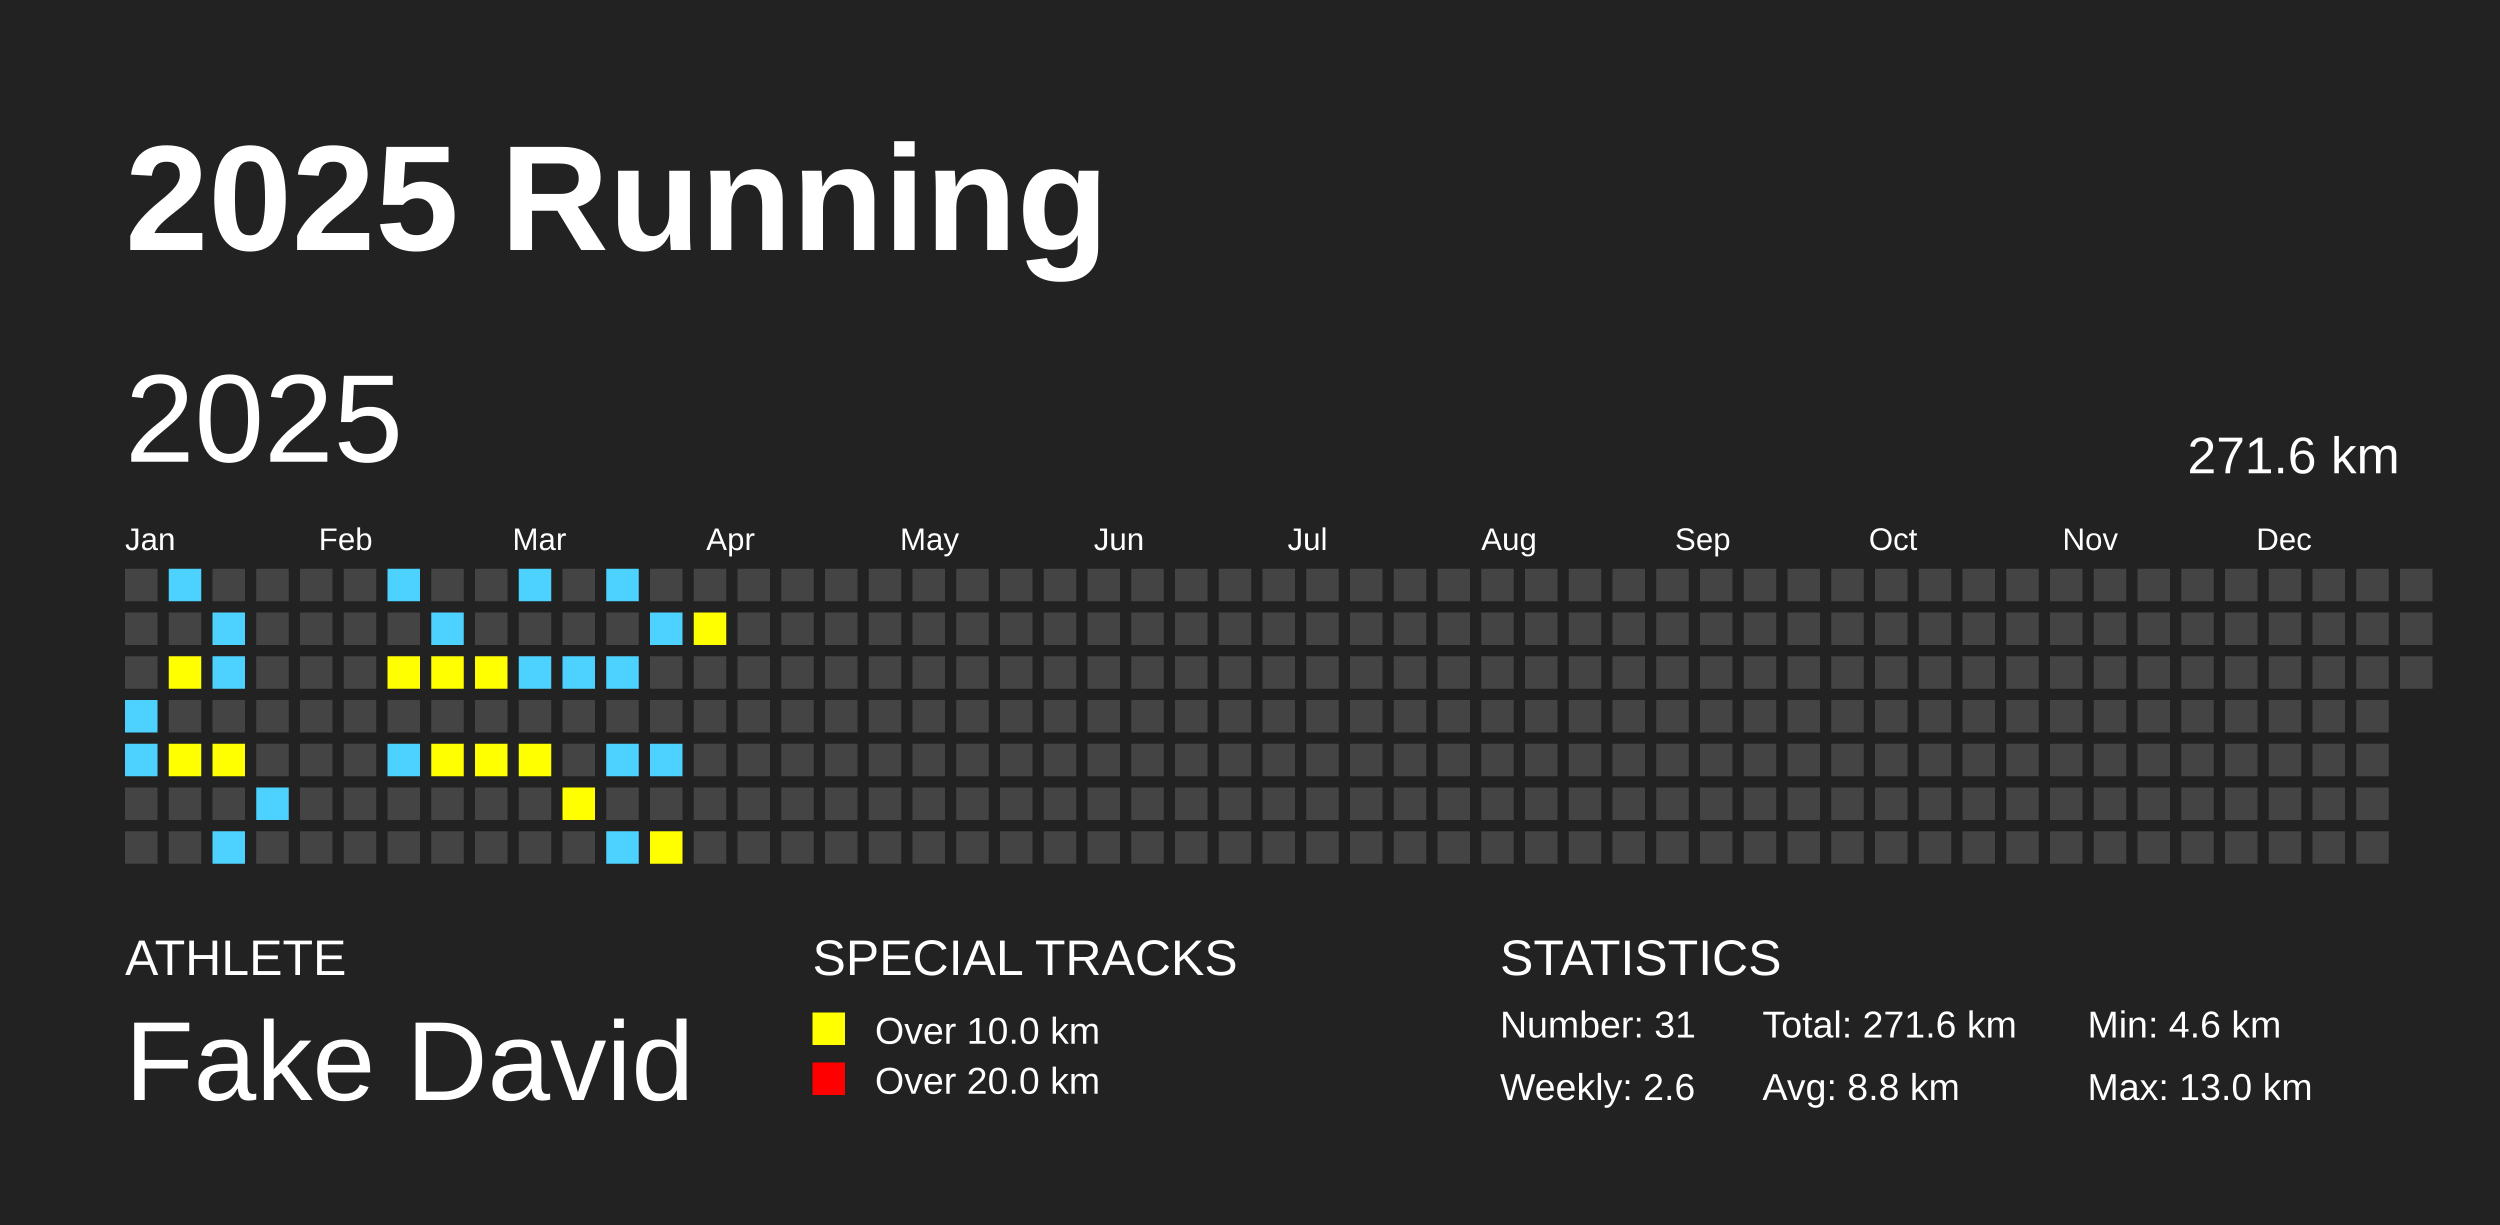
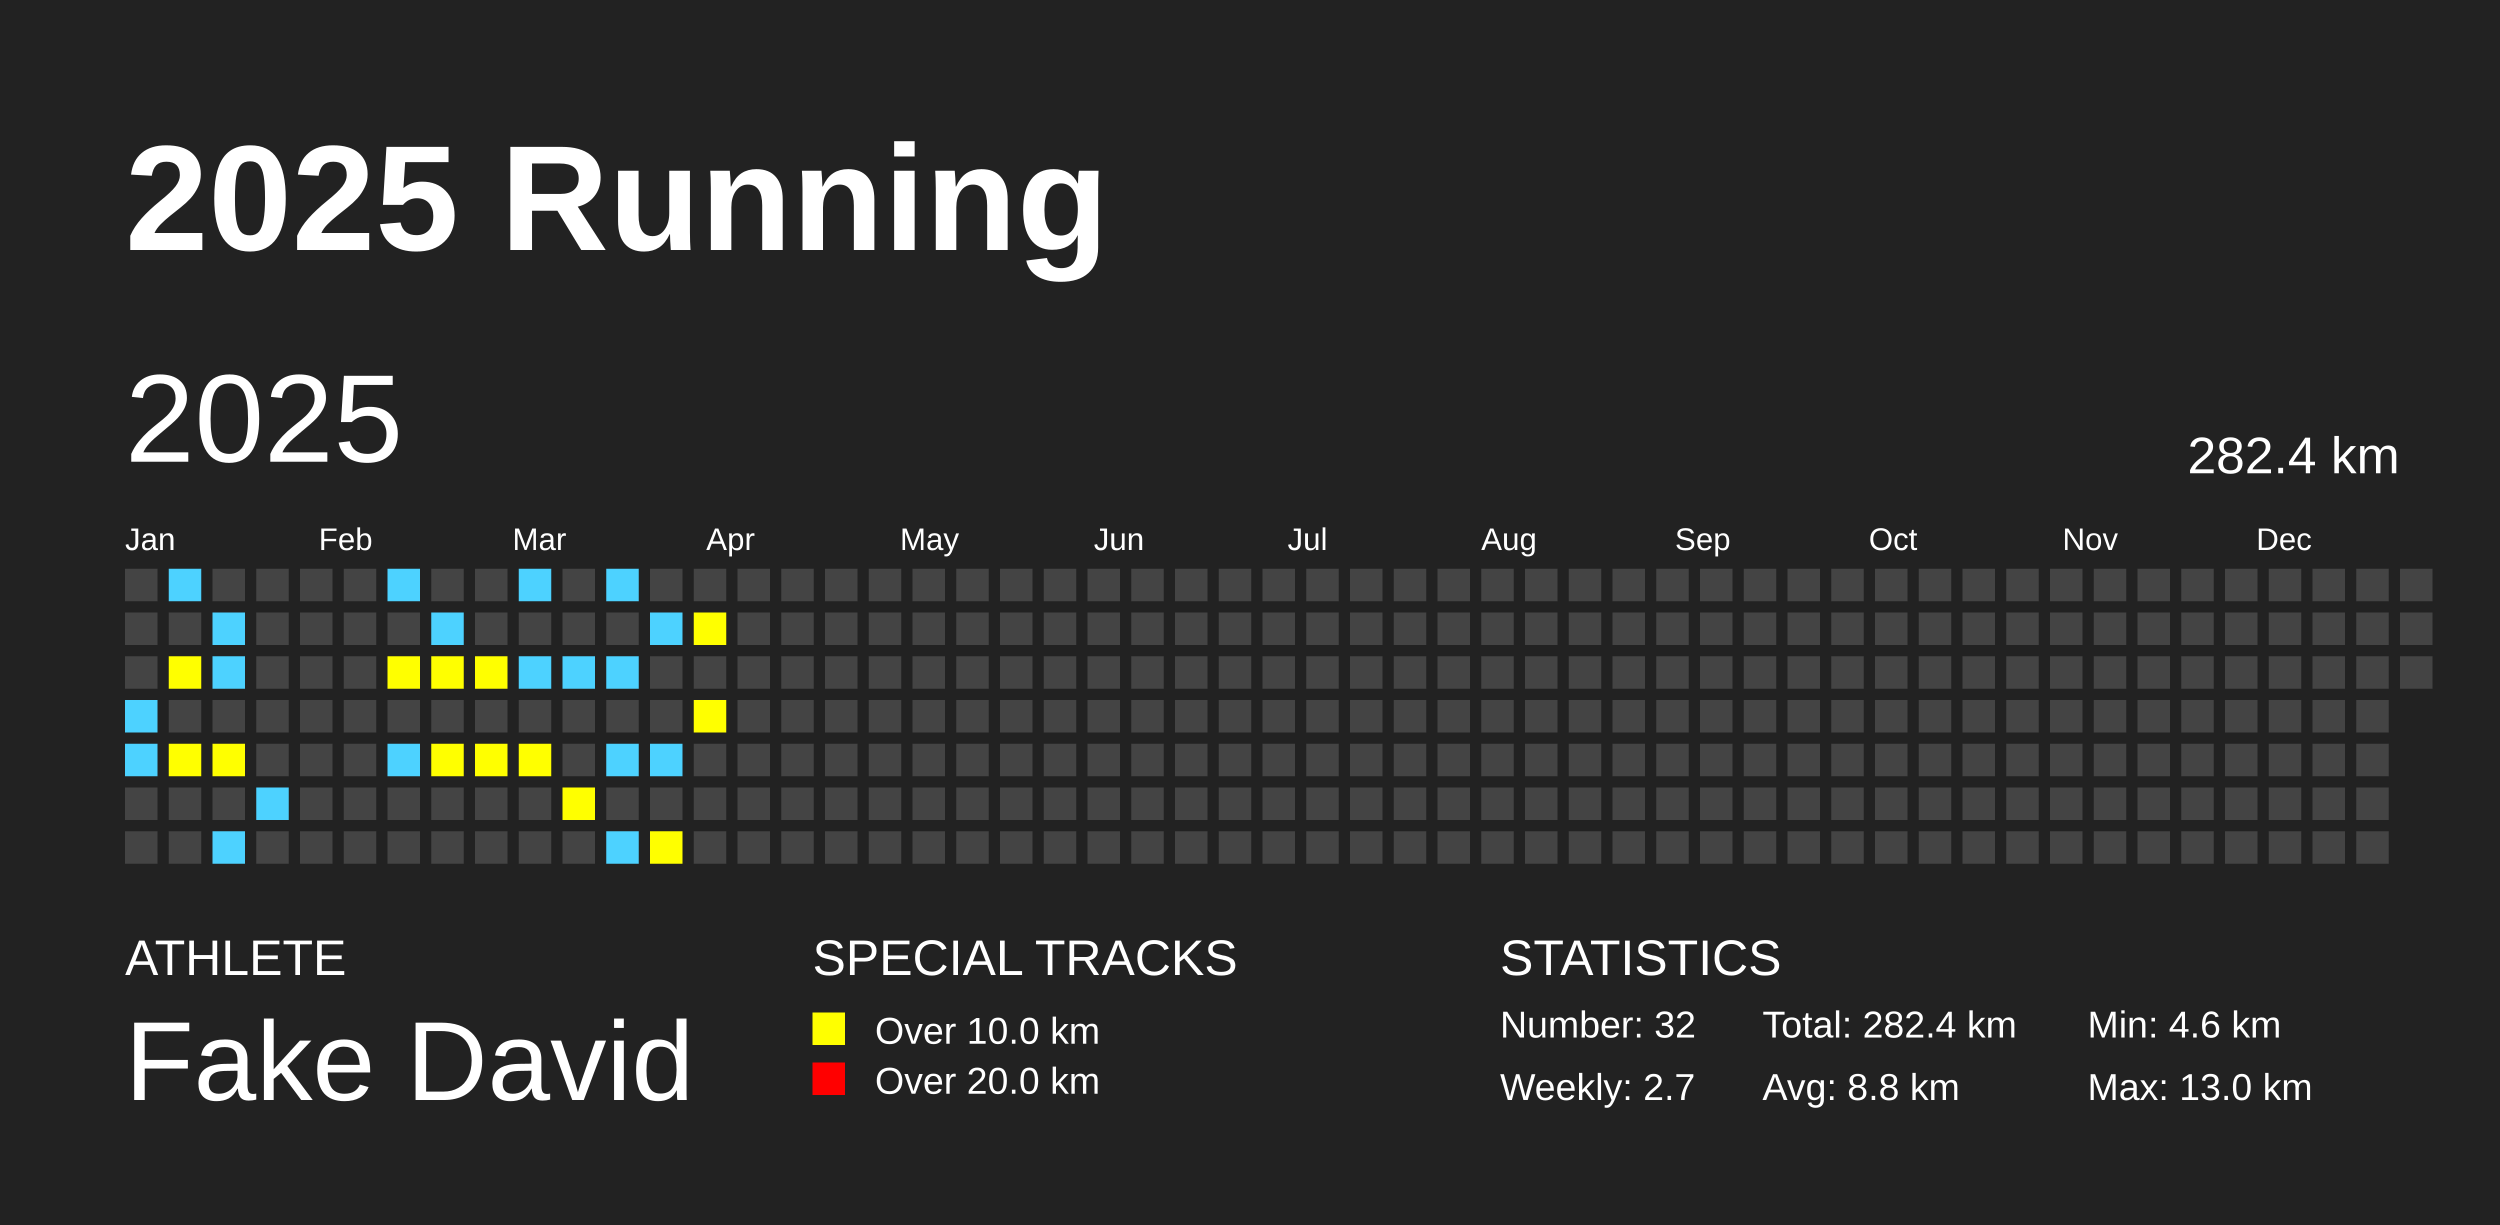
<svg xmlns="http://www.w3.org/2000/svg" baseProfile="full" height="98mm" version="1.1" viewBox="0,0,200,98" width="200mm">
  <defs />
  <rect fill="#222222" height="98" width="200" x="0" y="0" />
  <text fill="#FFFFFF" style="font-size:12px; font-family:Arial; font-weight:bold;" x="10" y="20">2025 Running</text>
  <text fill="#FFFFFF" style="font-size:4px; font-family:Arial" x="10" y="78">ATHLETE</text>
  <text fill="#FFFFFF" style="font-size:9px; font-family:Arial" x="10" y="88">Fake David</text>
  <text fill="#FFFFFF" style="font-size:4px; font-family:Arial" x="65" y="78">SPECIAL TRACKS</text>
  <rect fill="yellow" height="2.6" width="2.6" x="65" y="81" />
  <text fill="#FFFFFF" style="font-size:3px; font-family:Arial" x="70" y="83.5">Over 10.0 km</text>
  <rect fill="red" height="2.6" width="2.6" x="65" y="85" />
  <text fill="#FFFFFF" style="font-size:3px; font-family:Arial" x="70" y="87.5">Over 20.0 km</text>
  <text fill="#FFFFFF" style="font-size:4px; font-family:Arial" x="120" y="78">STATISTICS</text>
-   <text fill="#FFFFFF" style="font-size:3px; font-family:Arial" x="120" y="83">Number: 31</text>
-   <text fill="#FFFFFF" style="font-size:3px; font-family:Arial" x="120" y="88">Weekly: 2.6</text>
-   <text fill="#FFFFFF" style="font-size:3px; font-family:Arial" x="141" y="83">Total: 271.6 km</text>
+   <text fill="#FFFFFF" style="font-size:3px; font-family:Arial" x="120" y="83">Number: 32</text>
+   <text fill="#FFFFFF" style="font-size:3px; font-family:Arial" x="120" y="88">Weekly: 2.7</text>
+   <text fill="#FFFFFF" style="font-size:3px; font-family:Arial" x="141" y="83">Total: 282.4 km</text>
  <text fill="#FFFFFF" style="font-size:3px; font-family:Arial" x="141" y="88">Avg: 8.8 km</text>
  <text fill="#FFFFFF" style="font-size:3px; font-family:Arial" x="167" y="83">Min: 4.6 km</text>
  <text fill="#FFFFFF" style="font-size:3px; font-family:Arial" x="167" y="88">Max: 13.0 km</text>
  <text dominant-baseline="hanging" fill="#FFFFFF" style="font-size:10.0px; font-family:Arial;" x="10" y="30">2025</text>
-   <text dominant-baseline="hanging" fill="#FFFFFF" style="font-size:4.125px; font-family:Arial;" x="175" y="35">271.6 km</text>
+   <text dominant-baseline="hanging" fill="#FFFFFF" style="font-size:4.125px; font-family:Arial;" x="175" y="35">282.4 km</text>
  <text fill="#FFFFFF" style="font-size:2.5px; font-family:Arial" x="10.0" y="44">Jan</text>
  <text fill="#FFFFFF" style="font-size:2.5px; font-family:Arial" x="25.5" y="44">Feb</text>
  <text fill="#FFFFFF" style="font-size:2.5px; font-family:Arial" x="41.0" y="44">Mar</text>
  <text fill="#FFFFFF" style="font-size:2.5px; font-family:Arial" x="56.5" y="44">Apr</text>
  <text fill="#FFFFFF" style="font-size:2.5px; font-family:Arial" x="72.0" y="44">May</text>
  <text fill="#FFFFFF" style="font-size:2.5px; font-family:Arial" x="87.5" y="44">Jun</text>
  <text fill="#FFFFFF" style="font-size:2.5px; font-family:Arial" x="103.0" y="44">Jul</text>
  <text fill="#FFFFFF" style="font-size:2.5px; font-family:Arial" x="118.5" y="44">Aug</text>
  <text fill="#FFFFFF" style="font-size:2.5px; font-family:Arial" x="134.0" y="44">Sep</text>
  <text fill="#FFFFFF" style="font-size:2.5px; font-family:Arial" x="149.5" y="44">Oct</text>
  <text fill="#FFFFFF" style="font-size:2.5px; font-family:Arial" x="165.0" y="44">Nov</text>
  <text fill="#FFFFFF" style="font-size:2.5px; font-family:Arial" x="180.5" y="44">Dec</text>
  <rect fill="#444444" height="2.6" width="2.6" x="10.0" y="45.5" />
  <rect fill="#444444" height="2.6" width="2.6" x="10.0" y="49.0" />
  <rect fill="#444444" height="2.6" width="2.6" x="10.0" y="52.5" />
  <rect fill="#4DD2FF" height="2.6" width="2.6" x="10.0" y="56.0" />
  <rect fill="#4DD2FF" height="2.6" width="2.6" x="10.0" y="59.5" />
  <rect fill="#444444" height="2.6" width="2.6" x="10.0" y="63.0" />
  <rect fill="#444444" height="2.6" width="2.6" x="10.0" y="66.5" />
  <rect fill="#4DD2FF" height="2.6" width="2.6" x="13.5" y="45.5" />
  <rect fill="#444444" height="2.6" width="2.6" x="13.5" y="49.0" />
  <rect fill="yellow" height="2.6" width="2.6" x="13.5" y="52.5" />
  <rect fill="#444444" height="2.6" width="2.6" x="13.5" y="56.0" />
  <rect fill="yellow" height="2.6" width="2.6" x="13.5" y="59.5" />
  <rect fill="#444444" height="2.6" width="2.6" x="13.5" y="63.0" />
  <rect fill="#444444" height="2.6" width="2.6" x="13.5" y="66.5" />
  <rect fill="#444444" height="2.6" width="2.6" x="17.0" y="45.5" />
  <rect fill="#4DD2FF" height="2.6" width="2.6" x="17.0" y="49.0" />
  <rect fill="#4DD2FF" height="2.6" width="2.6" x="17.0" y="52.5" />
  <rect fill="#444444" height="2.6" width="2.6" x="17.0" y="56.0" />
  <rect fill="yellow" height="2.6" width="2.6" x="17.0" y="59.5" />
  <rect fill="#444444" height="2.6" width="2.6" x="17.0" y="63.0" />
  <rect fill="#4DD2FF" height="2.6" width="2.6" x="17.0" y="66.5" />
  <rect fill="#444444" height="2.6" width="2.6" x="20.5" y="45.5" />
  <rect fill="#444444" height="2.6" width="2.6" x="20.5" y="49.0" />
  <rect fill="#444444" height="2.6" width="2.6" x="20.5" y="52.5" />
  <rect fill="#444444" height="2.6" width="2.6" x="20.5" y="56.0" />
  <rect fill="#444444" height="2.6" width="2.6" x="20.5" y="59.5" />
  <rect fill="#4DD2FF" height="2.6" width="2.6" x="20.5" y="63.0" />
  <rect fill="#444444" height="2.6" width="2.6" x="20.5" y="66.5" />
  <rect fill="#444444" height="2.6" width="2.6" x="24.0" y="45.5" />
  <rect fill="#444444" height="2.6" width="2.6" x="24.0" y="49.0" />
  <rect fill="#444444" height="2.6" width="2.6" x="24.0" y="52.5" />
  <rect fill="#444444" height="2.6" width="2.6" x="24.0" y="56.0" />
  <rect fill="#444444" height="2.6" width="2.6" x="24.0" y="59.5" />
  <rect fill="#444444" height="2.6" width="2.6" x="24.0" y="63.0" />
  <rect fill="#444444" height="2.6" width="2.6" x="24.0" y="66.5" />
  <rect fill="#444444" height="2.6" width="2.6" x="27.5" y="45.5" />
  <rect fill="#444444" height="2.6" width="2.6" x="27.5" y="49.0" />
  <rect fill="#444444" height="2.6" width="2.6" x="27.5" y="52.5" />
  <rect fill="#444444" height="2.6" width="2.6" x="27.5" y="56.0" />
  <rect fill="#444444" height="2.6" width="2.6" x="27.5" y="59.5" />
  <rect fill="#444444" height="2.6" width="2.6" x="27.5" y="63.0" />
  <rect fill="#444444" height="2.6" width="2.6" x="27.5" y="66.5" />
  <rect fill="#4DD2FF" height="2.6" width="2.6" x="31.0" y="45.5" />
  <rect fill="#444444" height="2.6" width="2.6" x="31.0" y="49.0" />
  <rect fill="yellow" height="2.6" width="2.6" x="31.0" y="52.5" />
  <rect fill="#444444" height="2.6" width="2.6" x="31.0" y="56.0" />
  <rect fill="#4DD2FF" height="2.6" width="2.6" x="31.0" y="59.5" />
  <rect fill="#444444" height="2.6" width="2.6" x="31.0" y="63.0" />
  <rect fill="#444444" height="2.6" width="2.6" x="31.0" y="66.5" />
  <rect fill="#444444" height="2.6" width="2.6" x="34.5" y="45.5" />
  <rect fill="#4DD2FF" height="2.6" width="2.6" x="34.5" y="49.0" />
  <rect fill="yellow" height="2.6" width="2.6" x="34.5" y="52.5" />
  <rect fill="#444444" height="2.6" width="2.6" x="34.5" y="56.0" />
  <rect fill="yellow" height="2.6" width="2.6" x="34.5" y="59.5" />
  <rect fill="#444444" height="2.6" width="2.6" x="34.5" y="63.0" />
  <rect fill="#444444" height="2.6" width="2.6" x="34.5" y="66.5" />
  <rect fill="#444444" height="2.6" width="2.6" x="38.0" y="45.5" />
  <rect fill="#444444" height="2.6" width="2.6" x="38.0" y="49.0" />
  <rect fill="yellow" height="2.6" width="2.6" x="38.0" y="52.5" />
  <rect fill="#444444" height="2.6" width="2.6" x="38.0" y="56.0" />
  <rect fill="yellow" height="2.6" width="2.6" x="38.0" y="59.5" />
  <rect fill="#444444" height="2.6" width="2.6" x="38.0" y="63.0" />
  <rect fill="#444444" height="2.6" width="2.6" x="38.0" y="66.5" />
  <rect fill="#4DD2FF" height="2.6" width="2.6" x="41.5" y="45.5" />
  <rect fill="#444444" height="2.6" width="2.6" x="41.5" y="49.0" />
  <rect fill="#4DD2FF" height="2.6" width="2.6" x="41.5" y="52.5" />
  <rect fill="#444444" height="2.6" width="2.6" x="41.5" y="56.0" />
  <rect fill="yellow" height="2.6" width="2.6" x="41.5" y="59.5" />
  <rect fill="#444444" height="2.6" width="2.6" x="41.5" y="63.0" />
  <rect fill="#444444" height="2.6" width="2.6" x="41.5" y="66.5" />
  <rect fill="#444444" height="2.6" width="2.6" x="45.0" y="45.5" />
  <rect fill="#444444" height="2.6" width="2.6" x="45.0" y="49.0" />
  <rect fill="#4DD2FF" height="2.6" width="2.6" x="45.0" y="52.5" />
  <rect fill="#444444" height="2.6" width="2.6" x="45.0" y="56.0" />
  <rect fill="#444444" height="2.6" width="2.6" x="45.0" y="59.5" />
  <rect fill="yellow" height="2.6" width="2.6" x="45.0" y="63.0" />
  <rect fill="#444444" height="2.6" width="2.6" x="45.0" y="66.5" />
  <rect fill="#4DD2FF" height="2.6" width="2.6" x="48.5" y="45.5" />
  <rect fill="#444444" height="2.6" width="2.6" x="48.5" y="49.0" />
  <rect fill="#4DD2FF" height="2.6" width="2.6" x="48.5" y="52.5" />
  <rect fill="#444444" height="2.6" width="2.6" x="48.5" y="56.0" />
  <rect fill="#4DD2FF" height="2.6" width="2.6" x="48.5" y="59.5" />
  <rect fill="#444444" height="2.6" width="2.6" x="48.5" y="63.0" />
  <rect fill="#4DD2FF" height="2.6" width="2.6" x="48.5" y="66.5" />
  <rect fill="#444444" height="2.6" width="2.6" x="52.0" y="45.5" />
  <rect fill="#4DD2FF" height="2.6" width="2.6" x="52.0" y="49.0" />
  <rect fill="#444444" height="2.6" width="2.6" x="52.0" y="52.5" />
  <rect fill="#444444" height="2.6" width="2.6" x="52.0" y="56.0" />
  <rect fill="#4DD2FF" height="2.6" width="2.6" x="52.0" y="59.5" />
  <rect fill="#444444" height="2.6" width="2.6" x="52.0" y="63.0" />
  <rect fill="yellow" height="2.6" width="2.6" x="52.0" y="66.5" />
  <rect fill="#444444" height="2.6" width="2.6" x="55.5" y="45.5" />
  <rect fill="yellow" height="2.6" width="2.6" x="55.5" y="49.0" />
  <rect fill="#444444" height="2.6" width="2.6" x="55.5" y="52.5" />
-   <rect fill="#444444" height="2.6" width="2.6" x="55.5" y="56.0" />
+   <rect fill="yellow" height="2.6" width="2.6" x="55.5" y="56.0" />
  <rect fill="#444444" height="2.6" width="2.6" x="55.5" y="59.5" />
  <rect fill="#444444" height="2.6" width="2.6" x="55.5" y="63.0" />
  <rect fill="#444444" height="2.6" width="2.6" x="55.5" y="66.5" />
  <rect fill="#444444" height="2.6" width="2.6" x="59.0" y="45.5" />
  <rect fill="#444444" height="2.6" width="2.6" x="59.0" y="49.0" />
  <rect fill="#444444" height="2.6" width="2.6" x="59.0" y="52.5" />
  <rect fill="#444444" height="2.6" width="2.6" x="59.0" y="56.0" />
  <rect fill="#444444" height="2.6" width="2.6" x="59.0" y="59.5" />
  <rect fill="#444444" height="2.6" width="2.6" x="59.0" y="63.0" />
  <rect fill="#444444" height="2.6" width="2.6" x="59.0" y="66.5" />
  <rect fill="#444444" height="2.6" width="2.6" x="62.5" y="45.5" />
  <rect fill="#444444" height="2.6" width="2.6" x="62.5" y="49.0" />
  <rect fill="#444444" height="2.6" width="2.6" x="62.5" y="52.5" />
  <rect fill="#444444" height="2.6" width="2.6" x="62.5" y="56.0" />
  <rect fill="#444444" height="2.6" width="2.6" x="62.5" y="59.5" />
  <rect fill="#444444" height="2.6" width="2.6" x="62.5" y="63.0" />
  <rect fill="#444444" height="2.6" width="2.6" x="62.5" y="66.5" />
  <rect fill="#444444" height="2.6" width="2.6" x="66.0" y="45.5" />
  <rect fill="#444444" height="2.6" width="2.6" x="66.0" y="49.0" />
  <rect fill="#444444" height="2.6" width="2.6" x="66.0" y="52.5" />
  <rect fill="#444444" height="2.6" width="2.6" x="66.0" y="56.0" />
  <rect fill="#444444" height="2.6" width="2.6" x="66.0" y="59.5" />
  <rect fill="#444444" height="2.6" width="2.6" x="66.0" y="63.0" />
  <rect fill="#444444" height="2.6" width="2.6" x="66.0" y="66.5" />
  <rect fill="#444444" height="2.6" width="2.6" x="69.5" y="45.5" />
  <rect fill="#444444" height="2.6" width="2.6" x="69.5" y="49.0" />
  <rect fill="#444444" height="2.6" width="2.6" x="69.5" y="52.5" />
  <rect fill="#444444" height="2.6" width="2.6" x="69.5" y="56.0" />
  <rect fill="#444444" height="2.6" width="2.6" x="69.5" y="59.5" />
  <rect fill="#444444" height="2.6" width="2.6" x="69.5" y="63.0" />
  <rect fill="#444444" height="2.6" width="2.6" x="69.5" y="66.5" />
  <rect fill="#444444" height="2.6" width="2.6" x="73.0" y="45.5" />
  <rect fill="#444444" height="2.6" width="2.6" x="73.0" y="49.0" />
  <rect fill="#444444" height="2.6" width="2.6" x="73.0" y="52.5" />
  <rect fill="#444444" height="2.6" width="2.6" x="73.0" y="56.0" />
  <rect fill="#444444" height="2.6" width="2.6" x="73.0" y="59.5" />
  <rect fill="#444444" height="2.6" width="2.6" x="73.0" y="63.0" />
  <rect fill="#444444" height="2.6" width="2.6" x="73.0" y="66.5" />
  <rect fill="#444444" height="2.6" width="2.6" x="76.5" y="45.5" />
  <rect fill="#444444" height="2.6" width="2.6" x="76.5" y="49.0" />
  <rect fill="#444444" height="2.6" width="2.6" x="76.5" y="52.5" />
  <rect fill="#444444" height="2.6" width="2.6" x="76.5" y="56.0" />
  <rect fill="#444444" height="2.6" width="2.6" x="76.5" y="59.5" />
  <rect fill="#444444" height="2.6" width="2.6" x="76.5" y="63.0" />
  <rect fill="#444444" height="2.6" width="2.6" x="76.5" y="66.5" />
  <rect fill="#444444" height="2.6" width="2.6" x="80.0" y="45.5" />
  <rect fill="#444444" height="2.6" width="2.6" x="80.0" y="49.0" />
  <rect fill="#444444" height="2.6" width="2.6" x="80.0" y="52.5" />
  <rect fill="#444444" height="2.6" width="2.6" x="80.0" y="56.0" />
  <rect fill="#444444" height="2.6" width="2.6" x="80.0" y="59.5" />
  <rect fill="#444444" height="2.6" width="2.6" x="80.0" y="63.0" />
  <rect fill="#444444" height="2.6" width="2.6" x="80.0" y="66.5" />
  <rect fill="#444444" height="2.6" width="2.6" x="83.5" y="45.5" />
  <rect fill="#444444" height="2.6" width="2.6" x="83.5" y="49.0" />
  <rect fill="#444444" height="2.6" width="2.6" x="83.5" y="52.5" />
  <rect fill="#444444" height="2.6" width="2.6" x="83.5" y="56.0" />
  <rect fill="#444444" height="2.6" width="2.6" x="83.5" y="59.5" />
  <rect fill="#444444" height="2.6" width="2.6" x="83.5" y="63.0" />
  <rect fill="#444444" height="2.6" width="2.6" x="83.5" y="66.5" />
  <rect fill="#444444" height="2.6" width="2.6" x="87.0" y="45.5" />
  <rect fill="#444444" height="2.6" width="2.6" x="87.0" y="49.0" />
  <rect fill="#444444" height="2.6" width="2.6" x="87.0" y="52.5" />
  <rect fill="#444444" height="2.6" width="2.6" x="87.0" y="56.0" />
  <rect fill="#444444" height="2.6" width="2.6" x="87.0" y="59.5" />
  <rect fill="#444444" height="2.6" width="2.6" x="87.0" y="63.0" />
  <rect fill="#444444" height="2.6" width="2.6" x="87.0" y="66.5" />
  <rect fill="#444444" height="2.6" width="2.6" x="90.5" y="45.5" />
  <rect fill="#444444" height="2.6" width="2.6" x="90.5" y="49.0" />
  <rect fill="#444444" height="2.6" width="2.6" x="90.5" y="52.5" />
  <rect fill="#444444" height="2.6" width="2.6" x="90.5" y="56.0" />
  <rect fill="#444444" height="2.6" width="2.6" x="90.5" y="59.5" />
  <rect fill="#444444" height="2.6" width="2.6" x="90.5" y="63.0" />
  <rect fill="#444444" height="2.6" width="2.6" x="90.5" y="66.5" />
  <rect fill="#444444" height="2.6" width="2.6" x="94.0" y="45.5" />
  <rect fill="#444444" height="2.6" width="2.6" x="94.0" y="49.0" />
  <rect fill="#444444" height="2.6" width="2.6" x="94.0" y="52.5" />
  <rect fill="#444444" height="2.6" width="2.6" x="94.0" y="56.0" />
  <rect fill="#444444" height="2.6" width="2.6" x="94.0" y="59.5" />
  <rect fill="#444444" height="2.6" width="2.6" x="94.0" y="63.0" />
  <rect fill="#444444" height="2.6" width="2.6" x="94.0" y="66.5" />
  <rect fill="#444444" height="2.6" width="2.6" x="97.5" y="45.5" />
  <rect fill="#444444" height="2.6" width="2.6" x="97.5" y="49.0" />
  <rect fill="#444444" height="2.6" width="2.6" x="97.5" y="52.5" />
  <rect fill="#444444" height="2.6" width="2.6" x="97.5" y="56.0" />
  <rect fill="#444444" height="2.6" width="2.6" x="97.5" y="59.5" />
  <rect fill="#444444" height="2.6" width="2.6" x="97.5" y="63.0" />
  <rect fill="#444444" height="2.6" width="2.6" x="97.5" y="66.5" />
  <rect fill="#444444" height="2.6" width="2.6" x="101.0" y="45.5" />
  <rect fill="#444444" height="2.6" width="2.6" x="101.0" y="49.0" />
  <rect fill="#444444" height="2.6" width="2.6" x="101.0" y="52.5" />
  <rect fill="#444444" height="2.6" width="2.6" x="101.0" y="56.0" />
  <rect fill="#444444" height="2.6" width="2.6" x="101.0" y="59.5" />
  <rect fill="#444444" height="2.6" width="2.6" x="101.0" y="63.0" />
  <rect fill="#444444" height="2.6" width="2.6" x="101.0" y="66.5" />
  <rect fill="#444444" height="2.6" width="2.6" x="104.5" y="45.5" />
  <rect fill="#444444" height="2.6" width="2.6" x="104.5" y="49.0" />
  <rect fill="#444444" height="2.6" width="2.6" x="104.5" y="52.5" />
  <rect fill="#444444" height="2.6" width="2.6" x="104.5" y="56.0" />
  <rect fill="#444444" height="2.6" width="2.6" x="104.5" y="59.5" />
  <rect fill="#444444" height="2.6" width="2.6" x="104.5" y="63.0" />
  <rect fill="#444444" height="2.6" width="2.6" x="104.5" y="66.5" />
  <rect fill="#444444" height="2.6" width="2.6" x="108.0" y="45.5" />
  <rect fill="#444444" height="2.6" width="2.6" x="108.0" y="49.0" />
  <rect fill="#444444" height="2.6" width="2.6" x="108.0" y="52.5" />
  <rect fill="#444444" height="2.6" width="2.6" x="108.0" y="56.0" />
  <rect fill="#444444" height="2.6" width="2.6" x="108.0" y="59.5" />
  <rect fill="#444444" height="2.6" width="2.6" x="108.0" y="63.0" />
  <rect fill="#444444" height="2.6" width="2.6" x="108.0" y="66.5" />
  <rect fill="#444444" height="2.6" width="2.6" x="111.5" y="45.5" />
  <rect fill="#444444" height="2.6" width="2.6" x="111.5" y="49.0" />
  <rect fill="#444444" height="2.6" width="2.6" x="111.5" y="52.5" />
  <rect fill="#444444" height="2.6" width="2.6" x="111.5" y="56.0" />
  <rect fill="#444444" height="2.6" width="2.6" x="111.5" y="59.5" />
  <rect fill="#444444" height="2.6" width="2.6" x="111.5" y="63.0" />
  <rect fill="#444444" height="2.6" width="2.6" x="111.5" y="66.5" />
  <rect fill="#444444" height="2.6" width="2.6" x="115.0" y="45.5" />
  <rect fill="#444444" height="2.6" width="2.6" x="115.0" y="49.0" />
  <rect fill="#444444" height="2.6" width="2.6" x="115.0" y="52.5" />
  <rect fill="#444444" height="2.6" width="2.6" x="115.0" y="56.0" />
  <rect fill="#444444" height="2.6" width="2.6" x="115.0" y="59.5" />
  <rect fill="#444444" height="2.6" width="2.6" x="115.0" y="63.0" />
  <rect fill="#444444" height="2.6" width="2.6" x="115.0" y="66.5" />
  <rect fill="#444444" height="2.6" width="2.6" x="118.5" y="45.5" />
  <rect fill="#444444" height="2.6" width="2.6" x="118.5" y="49.0" />
  <rect fill="#444444" height="2.6" width="2.6" x="118.5" y="52.5" />
  <rect fill="#444444" height="2.6" width="2.6" x="118.5" y="56.0" />
  <rect fill="#444444" height="2.6" width="2.6" x="118.5" y="59.5" />
  <rect fill="#444444" height="2.6" width="2.6" x="118.5" y="63.0" />
  <rect fill="#444444" height="2.6" width="2.6" x="118.5" y="66.5" />
  <rect fill="#444444" height="2.6" width="2.6" x="122.0" y="45.5" />
  <rect fill="#444444" height="2.6" width="2.6" x="122.0" y="49.0" />
  <rect fill="#444444" height="2.6" width="2.6" x="122.0" y="52.5" />
  <rect fill="#444444" height="2.6" width="2.6" x="122.0" y="56.0" />
  <rect fill="#444444" height="2.6" width="2.6" x="122.0" y="59.5" />
  <rect fill="#444444" height="2.6" width="2.6" x="122.0" y="63.0" />
  <rect fill="#444444" height="2.6" width="2.6" x="122.0" y="66.5" />
  <rect fill="#444444" height="2.6" width="2.6" x="125.5" y="45.5" />
  <rect fill="#444444" height="2.6" width="2.6" x="125.5" y="49.0" />
  <rect fill="#444444" height="2.6" width="2.6" x="125.5" y="52.5" />
  <rect fill="#444444" height="2.6" width="2.6" x="125.5" y="56.0" />
  <rect fill="#444444" height="2.6" width="2.6" x="125.5" y="59.5" />
  <rect fill="#444444" height="2.6" width="2.6" x="125.5" y="63.0" />
  <rect fill="#444444" height="2.6" width="2.6" x="125.5" y="66.5" />
  <rect fill="#444444" height="2.6" width="2.6" x="129.0" y="45.5" />
  <rect fill="#444444" height="2.6" width="2.6" x="129.0" y="49.0" />
  <rect fill="#444444" height="2.6" width="2.6" x="129.0" y="52.5" />
  <rect fill="#444444" height="2.6" width="2.6" x="129.0" y="56.0" />
  <rect fill="#444444" height="2.6" width="2.6" x="129.0" y="59.5" />
  <rect fill="#444444" height="2.6" width="2.6" x="129.0" y="63.0" />
  <rect fill="#444444" height="2.6" width="2.6" x="129.0" y="66.5" />
  <rect fill="#444444" height="2.6" width="2.6" x="132.5" y="45.5" />
  <rect fill="#444444" height="2.6" width="2.6" x="132.5" y="49.0" />
  <rect fill="#444444" height="2.6" width="2.6" x="132.5" y="52.5" />
  <rect fill="#444444" height="2.6" width="2.6" x="132.5" y="56.0" />
  <rect fill="#444444" height="2.6" width="2.6" x="132.5" y="59.5" />
  <rect fill="#444444" height="2.6" width="2.6" x="132.5" y="63.0" />
  <rect fill="#444444" height="2.6" width="2.6" x="132.5" y="66.5" />
  <rect fill="#444444" height="2.6" width="2.6" x="136.0" y="45.5" />
  <rect fill="#444444" height="2.6" width="2.6" x="136.0" y="49.0" />
  <rect fill="#444444" height="2.6" width="2.6" x="136.0" y="52.5" />
  <rect fill="#444444" height="2.6" width="2.6" x="136.0" y="56.0" />
  <rect fill="#444444" height="2.6" width="2.6" x="136.0" y="59.5" />
  <rect fill="#444444" height="2.6" width="2.6" x="136.0" y="63.0" />
  <rect fill="#444444" height="2.6" width="2.6" x="136.0" y="66.5" />
  <rect fill="#444444" height="2.6" width="2.6" x="139.5" y="45.5" />
  <rect fill="#444444" height="2.6" width="2.6" x="139.5" y="49.0" />
  <rect fill="#444444" height="2.6" width="2.6" x="139.5" y="52.5" />
  <rect fill="#444444" height="2.6" width="2.6" x="139.5" y="56.0" />
  <rect fill="#444444" height="2.6" width="2.6" x="139.5" y="59.5" />
  <rect fill="#444444" height="2.6" width="2.6" x="139.5" y="63.0" />
  <rect fill="#444444" height="2.6" width="2.6" x="139.5" y="66.5" />
  <rect fill="#444444" height="2.6" width="2.6" x="143.0" y="45.5" />
  <rect fill="#444444" height="2.6" width="2.6" x="143.0" y="49.0" />
  <rect fill="#444444" height="2.6" width="2.6" x="143.0" y="52.5" />
  <rect fill="#444444" height="2.6" width="2.6" x="143.0" y="56.0" />
  <rect fill="#444444" height="2.6" width="2.6" x="143.0" y="59.5" />
  <rect fill="#444444" height="2.6" width="2.6" x="143.0" y="63.0" />
  <rect fill="#444444" height="2.6" width="2.6" x="143.0" y="66.5" />
  <rect fill="#444444" height="2.6" width="2.6" x="146.5" y="45.5" />
  <rect fill="#444444" height="2.6" width="2.6" x="146.5" y="49.0" />
  <rect fill="#444444" height="2.6" width="2.6" x="146.5" y="52.5" />
  <rect fill="#444444" height="2.6" width="2.6" x="146.5" y="56.0" />
  <rect fill="#444444" height="2.6" width="2.6" x="146.5" y="59.5" />
  <rect fill="#444444" height="2.6" width="2.6" x="146.5" y="63.0" />
  <rect fill="#444444" height="2.6" width="2.6" x="146.5" y="66.5" />
  <rect fill="#444444" height="2.6" width="2.6" x="150.0" y="45.5" />
  <rect fill="#444444" height="2.6" width="2.6" x="150.0" y="49.0" />
  <rect fill="#444444" height="2.6" width="2.6" x="150.0" y="52.5" />
  <rect fill="#444444" height="2.6" width="2.6" x="150.0" y="56.0" />
  <rect fill="#444444" height="2.6" width="2.6" x="150.0" y="59.5" />
  <rect fill="#444444" height="2.6" width="2.6" x="150.0" y="63.0" />
  <rect fill="#444444" height="2.6" width="2.6" x="150.0" y="66.5" />
  <rect fill="#444444" height="2.6" width="2.6" x="153.5" y="45.5" />
  <rect fill="#444444" height="2.6" width="2.6" x="153.5" y="49.0" />
  <rect fill="#444444" height="2.6" width="2.6" x="153.5" y="52.5" />
  <rect fill="#444444" height="2.6" width="2.6" x="153.5" y="56.0" />
  <rect fill="#444444" height="2.6" width="2.6" x="153.5" y="59.5" />
  <rect fill="#444444" height="2.6" width="2.6" x="153.5" y="63.0" />
  <rect fill="#444444" height="2.6" width="2.6" x="153.5" y="66.5" />
  <rect fill="#444444" height="2.6" width="2.6" x="157.0" y="45.5" />
  <rect fill="#444444" height="2.6" width="2.6" x="157.0" y="49.0" />
  <rect fill="#444444" height="2.6" width="2.6" x="157.0" y="52.5" />
  <rect fill="#444444" height="2.6" width="2.6" x="157.0" y="56.0" />
  <rect fill="#444444" height="2.6" width="2.6" x="157.0" y="59.5" />
  <rect fill="#444444" height="2.6" width="2.6" x="157.0" y="63.0" />
  <rect fill="#444444" height="2.6" width="2.6" x="157.0" y="66.5" />
  <rect fill="#444444" height="2.6" width="2.6" x="160.5" y="45.5" />
  <rect fill="#444444" height="2.6" width="2.6" x="160.5" y="49.0" />
  <rect fill="#444444" height="2.6" width="2.6" x="160.5" y="52.5" />
  <rect fill="#444444" height="2.6" width="2.6" x="160.5" y="56.0" />
  <rect fill="#444444" height="2.6" width="2.6" x="160.5" y="59.5" />
  <rect fill="#444444" height="2.6" width="2.6" x="160.5" y="63.0" />
  <rect fill="#444444" height="2.6" width="2.6" x="160.5" y="66.5" />
  <rect fill="#444444" height="2.6" width="2.6" x="164.0" y="45.5" />
  <rect fill="#444444" height="2.6" width="2.6" x="164.0" y="49.0" />
  <rect fill="#444444" height="2.6" width="2.6" x="164.0" y="52.5" />
  <rect fill="#444444" height="2.6" width="2.6" x="164.0" y="56.0" />
  <rect fill="#444444" height="2.6" width="2.6" x="164.0" y="59.5" />
  <rect fill="#444444" height="2.6" width="2.6" x="164.0" y="63.0" />
  <rect fill="#444444" height="2.6" width="2.6" x="164.0" y="66.5" />
  <rect fill="#444444" height="2.6" width="2.6" x="167.5" y="45.5" />
  <rect fill="#444444" height="2.6" width="2.6" x="167.5" y="49.0" />
  <rect fill="#444444" height="2.6" width="2.6" x="167.5" y="52.5" />
  <rect fill="#444444" height="2.6" width="2.6" x="167.5" y="56.0" />
  <rect fill="#444444" height="2.6" width="2.6" x="167.5" y="59.5" />
  <rect fill="#444444" height="2.6" width="2.6" x="167.5" y="63.0" />
  <rect fill="#444444" height="2.6" width="2.6" x="167.5" y="66.5" />
  <rect fill="#444444" height="2.6" width="2.6" x="171.0" y="45.5" />
  <rect fill="#444444" height="2.6" width="2.6" x="171.0" y="49.0" />
  <rect fill="#444444" height="2.6" width="2.6" x="171.0" y="52.5" />
  <rect fill="#444444" height="2.6" width="2.6" x="171.0" y="56.0" />
  <rect fill="#444444" height="2.6" width="2.6" x="171.0" y="59.5" />
  <rect fill="#444444" height="2.6" width="2.6" x="171.0" y="63.0" />
  <rect fill="#444444" height="2.6" width="2.6" x="171.0" y="66.5" />
  <rect fill="#444444" height="2.6" width="2.6" x="174.5" y="45.5" />
  <rect fill="#444444" height="2.6" width="2.6" x="174.5" y="49.0" />
  <rect fill="#444444" height="2.6" width="2.6" x="174.5" y="52.5" />
  <rect fill="#444444" height="2.6" width="2.6" x="174.5" y="56.0" />
  <rect fill="#444444" height="2.6" width="2.6" x="174.5" y="59.5" />
  <rect fill="#444444" height="2.6" width="2.6" x="174.5" y="63.0" />
  <rect fill="#444444" height="2.6" width="2.6" x="174.5" y="66.5" />
  <rect fill="#444444" height="2.6" width="2.6" x="178.0" y="45.5" />
  <rect fill="#444444" height="2.6" width="2.6" x="178.0" y="49.0" />
  <rect fill="#444444" height="2.6" width="2.6" x="178.0" y="52.5" />
  <rect fill="#444444" height="2.6" width="2.6" x="178.0" y="56.0" />
  <rect fill="#444444" height="2.6" width="2.6" x="178.0" y="59.5" />
  <rect fill="#444444" height="2.6" width="2.6" x="178.0" y="63.0" />
  <rect fill="#444444" height="2.6" width="2.6" x="178.0" y="66.5" />
  <rect fill="#444444" height="2.6" width="2.6" x="181.5" y="45.5" />
  <rect fill="#444444" height="2.6" width="2.6" x="181.5" y="49.0" />
  <rect fill="#444444" height="2.6" width="2.6" x="181.5" y="52.5" />
  <rect fill="#444444" height="2.6" width="2.6" x="181.5" y="56.0" />
  <rect fill="#444444" height="2.6" width="2.6" x="181.5" y="59.5" />
  <rect fill="#444444" height="2.6" width="2.6" x="181.5" y="63.0" />
  <rect fill="#444444" height="2.6" width="2.6" x="181.5" y="66.5" />
  <rect fill="#444444" height="2.6" width="2.6" x="185.0" y="45.5" />
  <rect fill="#444444" height="2.6" width="2.6" x="185.0" y="49.0" />
  <rect fill="#444444" height="2.6" width="2.6" x="185.0" y="52.5" />
  <rect fill="#444444" height="2.6" width="2.6" x="185.0" y="56.0" />
  <rect fill="#444444" height="2.6" width="2.6" x="185.0" y="59.5" />
  <rect fill="#444444" height="2.6" width="2.6" x="185.0" y="63.0" />
  <rect fill="#444444" height="2.6" width="2.6" x="185.0" y="66.5" />
  <rect fill="#444444" height="2.6" width="2.6" x="188.5" y="45.5" />
  <rect fill="#444444" height="2.6" width="2.6" x="188.5" y="49.0" />
  <rect fill="#444444" height="2.6" width="2.6" x="188.5" y="52.5" />
  <rect fill="#444444" height="2.6" width="2.6" x="188.5" y="56.0" />
  <rect fill="#444444" height="2.6" width="2.6" x="188.5" y="59.5" />
  <rect fill="#444444" height="2.6" width="2.6" x="188.5" y="63.0" />
  <rect fill="#444444" height="2.6" width="2.6" x="188.5" y="66.5" />
  <rect fill="#444444" height="2.6" width="2.6" x="192.0" y="45.5" />
  <rect fill="#444444" height="2.6" width="2.6" x="192.0" y="49.0" />
  <rect fill="#444444" height="2.6" width="2.6" x="192.0" y="52.5" />
</svg>
